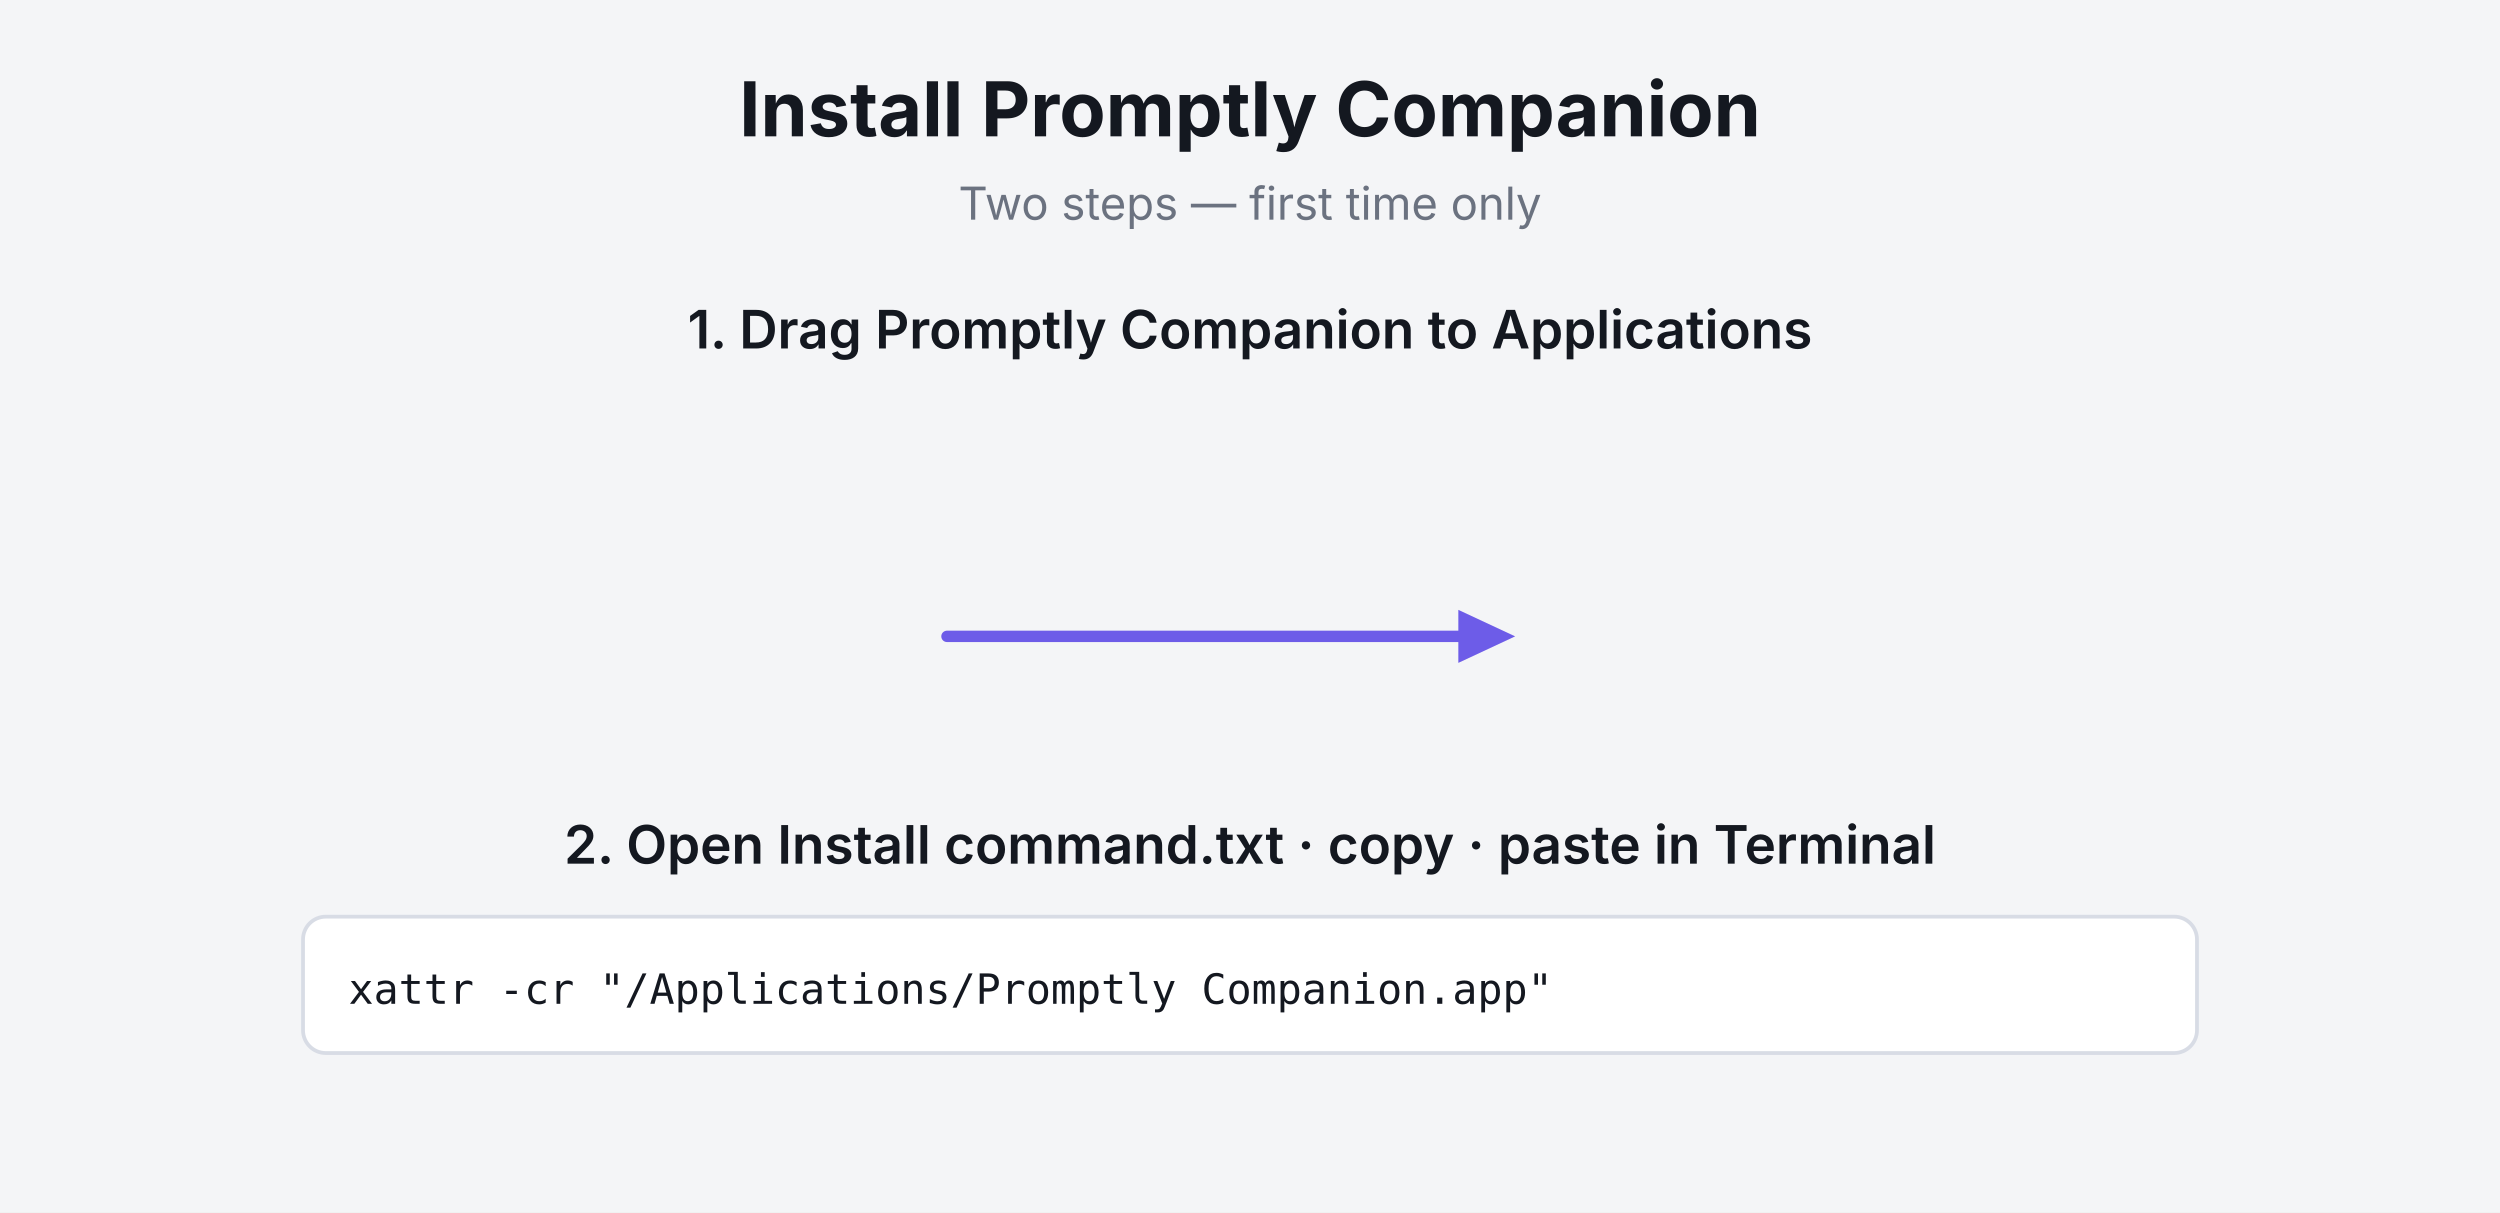
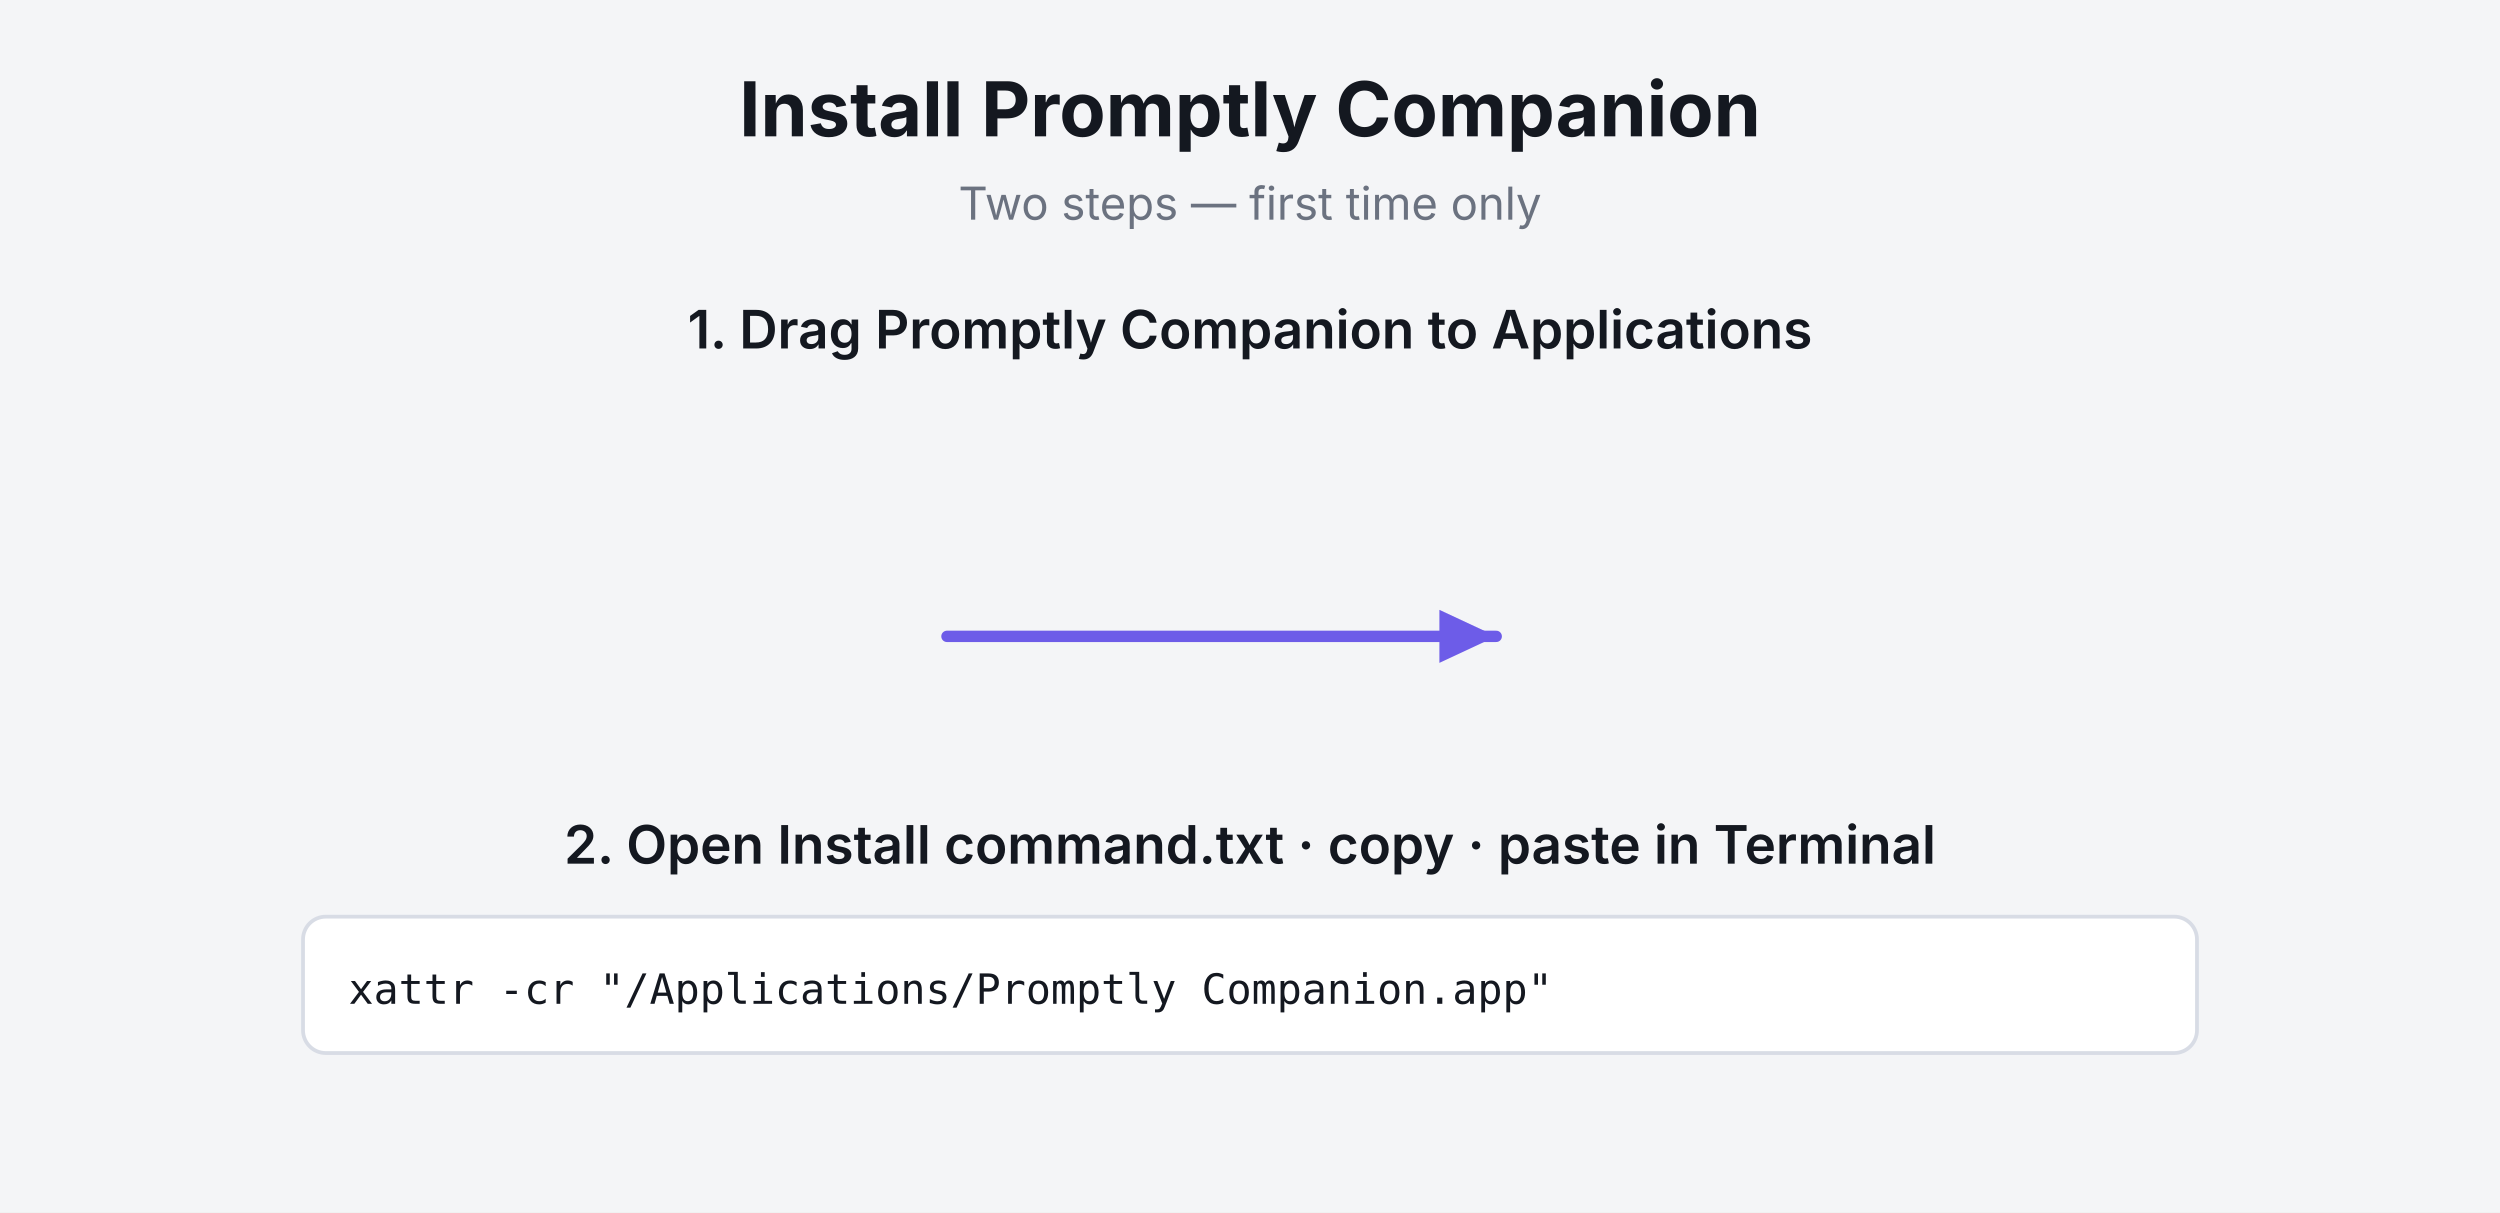
<svg xmlns="http://www.w3.org/2000/svg" width="660" height="320" viewBox="0 0 660 320">
  <rect width="660" height="320" fill="#f4f5f7" />
  <text x="330" y="36" text-anchor="middle" fill="#141820" font-family="-apple-system,BlinkMacSystemFont,Segoe UI,sans-serif" font-size="20" font-weight="700">Install Promptly Companion</text>
  <text x="330" y="58" text-anchor="middle" fill="#6b7280" font-family="-apple-system,BlinkMacSystemFont,Segoe UI,sans-serif" font-size="12">Two steps — first time only</text>
  <text x="330" y="92" text-anchor="middle" fill="#141820" font-family="-apple-system,BlinkMacSystemFont,Segoe UI,sans-serif" font-size="14" font-weight="600">1. Drag Promptly Companion to Applications</text>
  <path d="M 250 168 L 395 168" stroke="#6d5ce8" stroke-width="3" fill="none" stroke-linecap="round" />
-   <path d="M 385 161 L 400 168 L 385 175" fill="#6d5ce8" />
+   <path d="M 380 161 L 395 168 L 380 175" fill="#6d5ce8" />
  <text x="330" y="228" text-anchor="middle" fill="#141820" font-family="-apple-system,BlinkMacSystemFont,Segoe UI,sans-serif" font-size="14" font-weight="600">2. Open Install command.txt · copy · paste in Terminal</text>
  <rect x="80" y="242" width="500" height="36" rx="6" fill="#ffffff" stroke="#d8dce5" />
  <text x="92" y="265" fill="#141820" font-family="Menlo,Monaco,Consolas,monospace" font-size="11">xattr -cr "/Applications/Promptly Companion.app"</text>
</svg>
